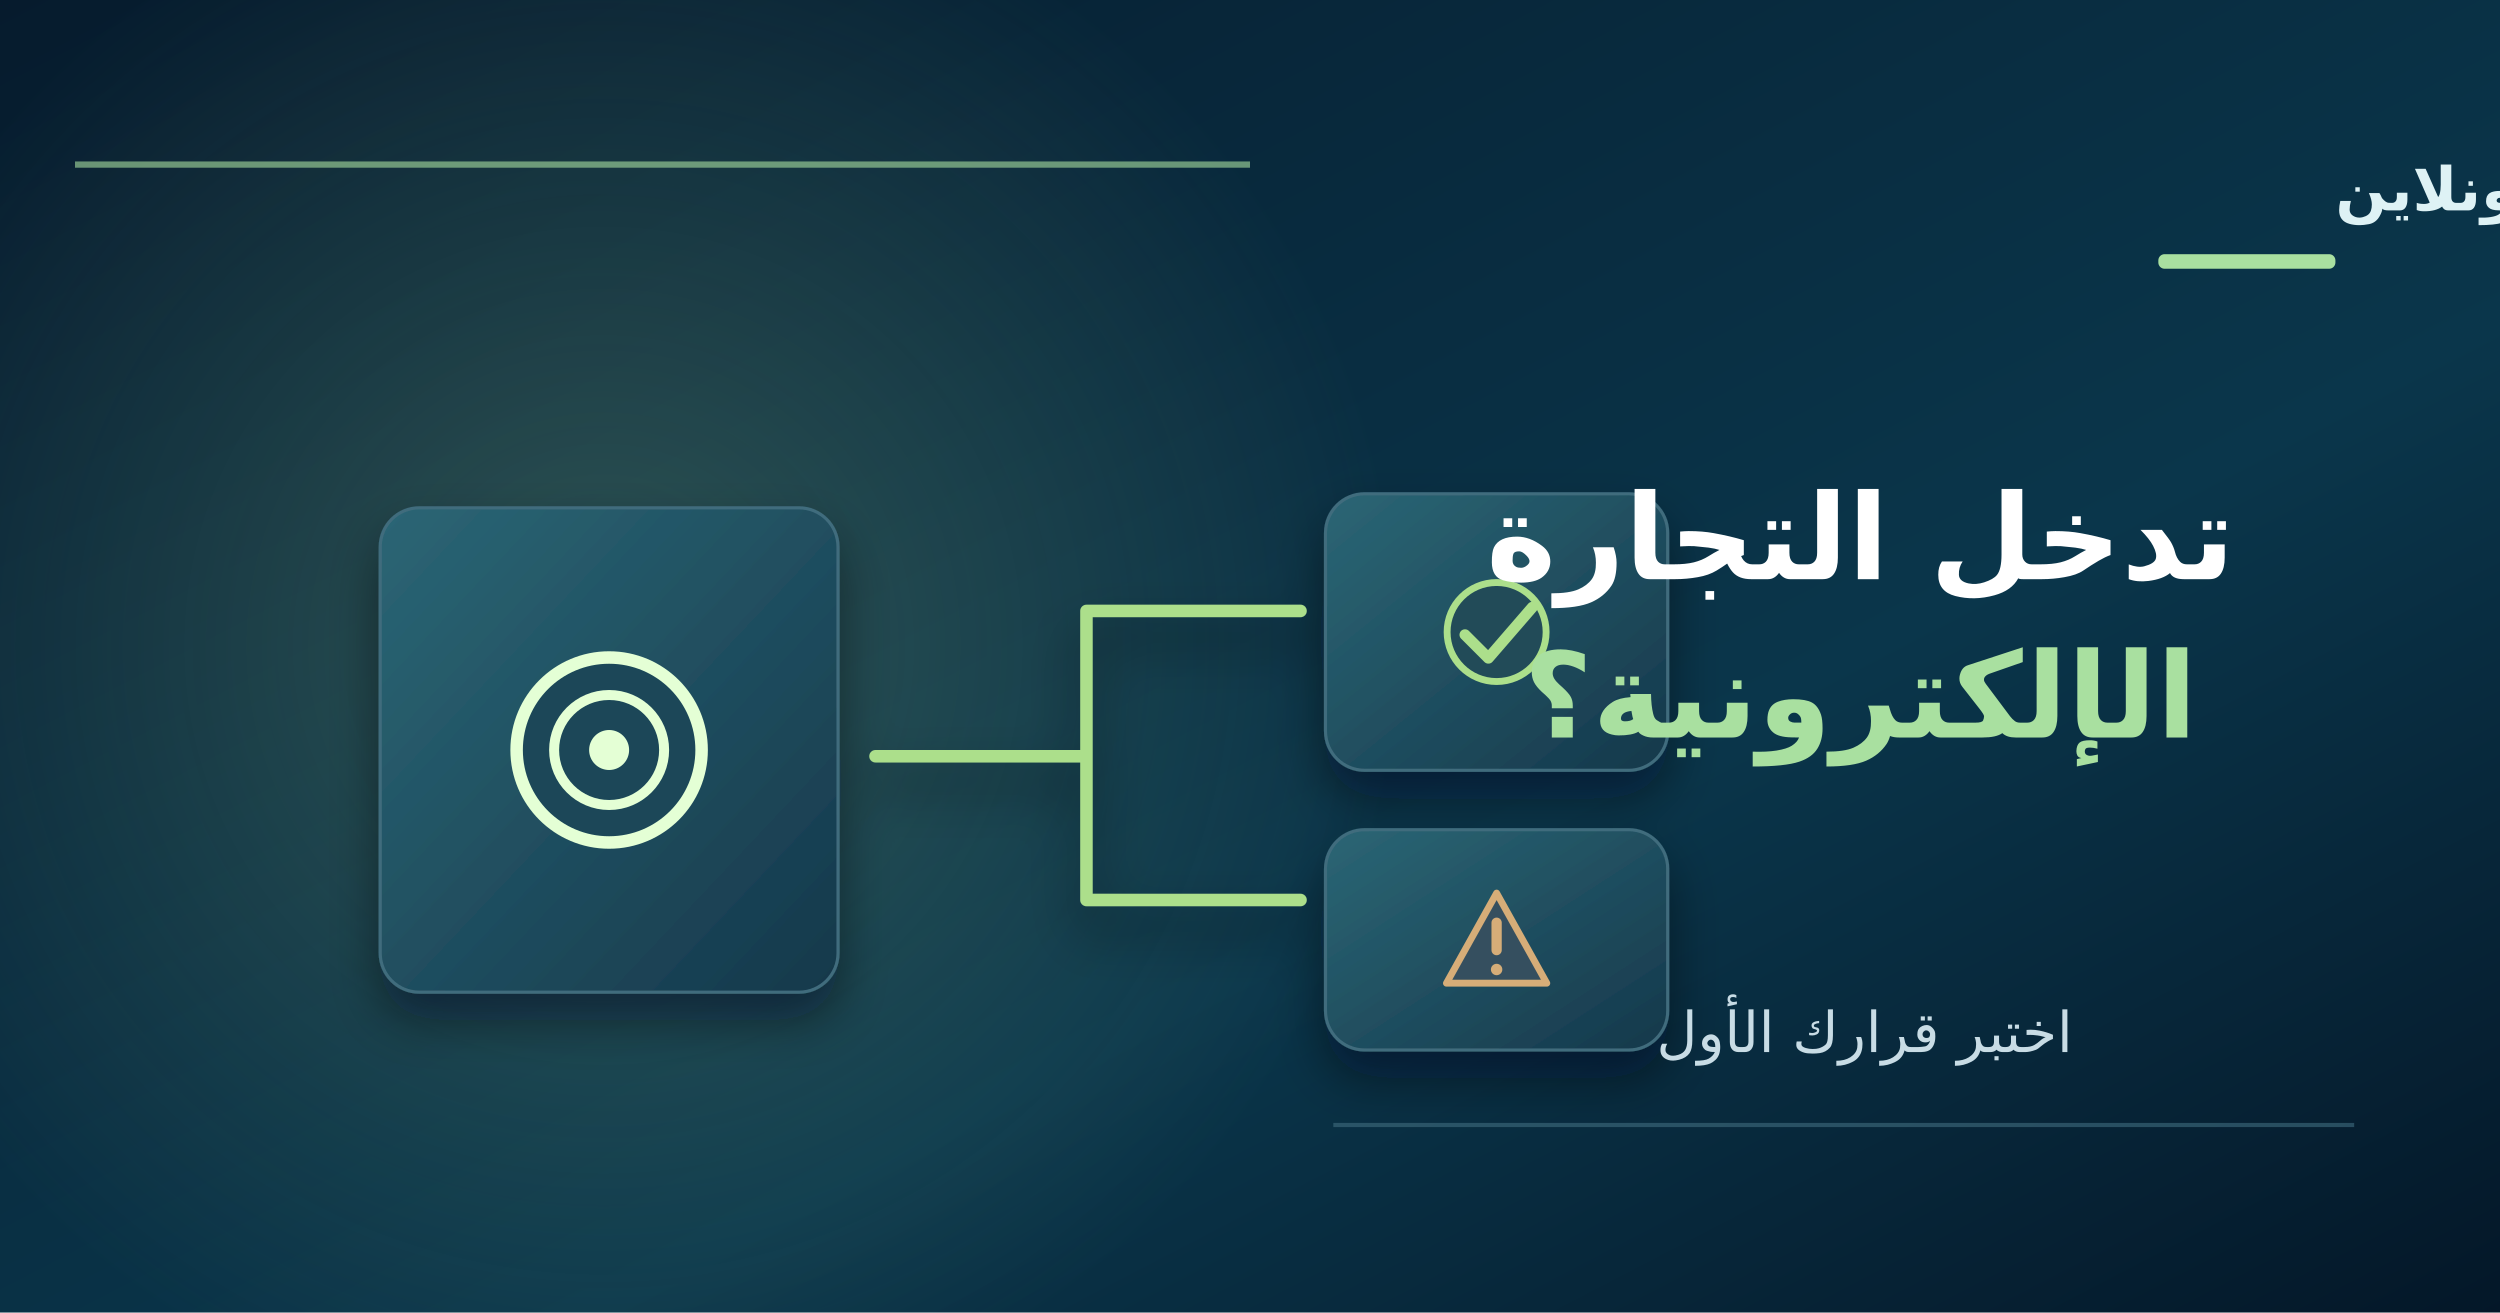
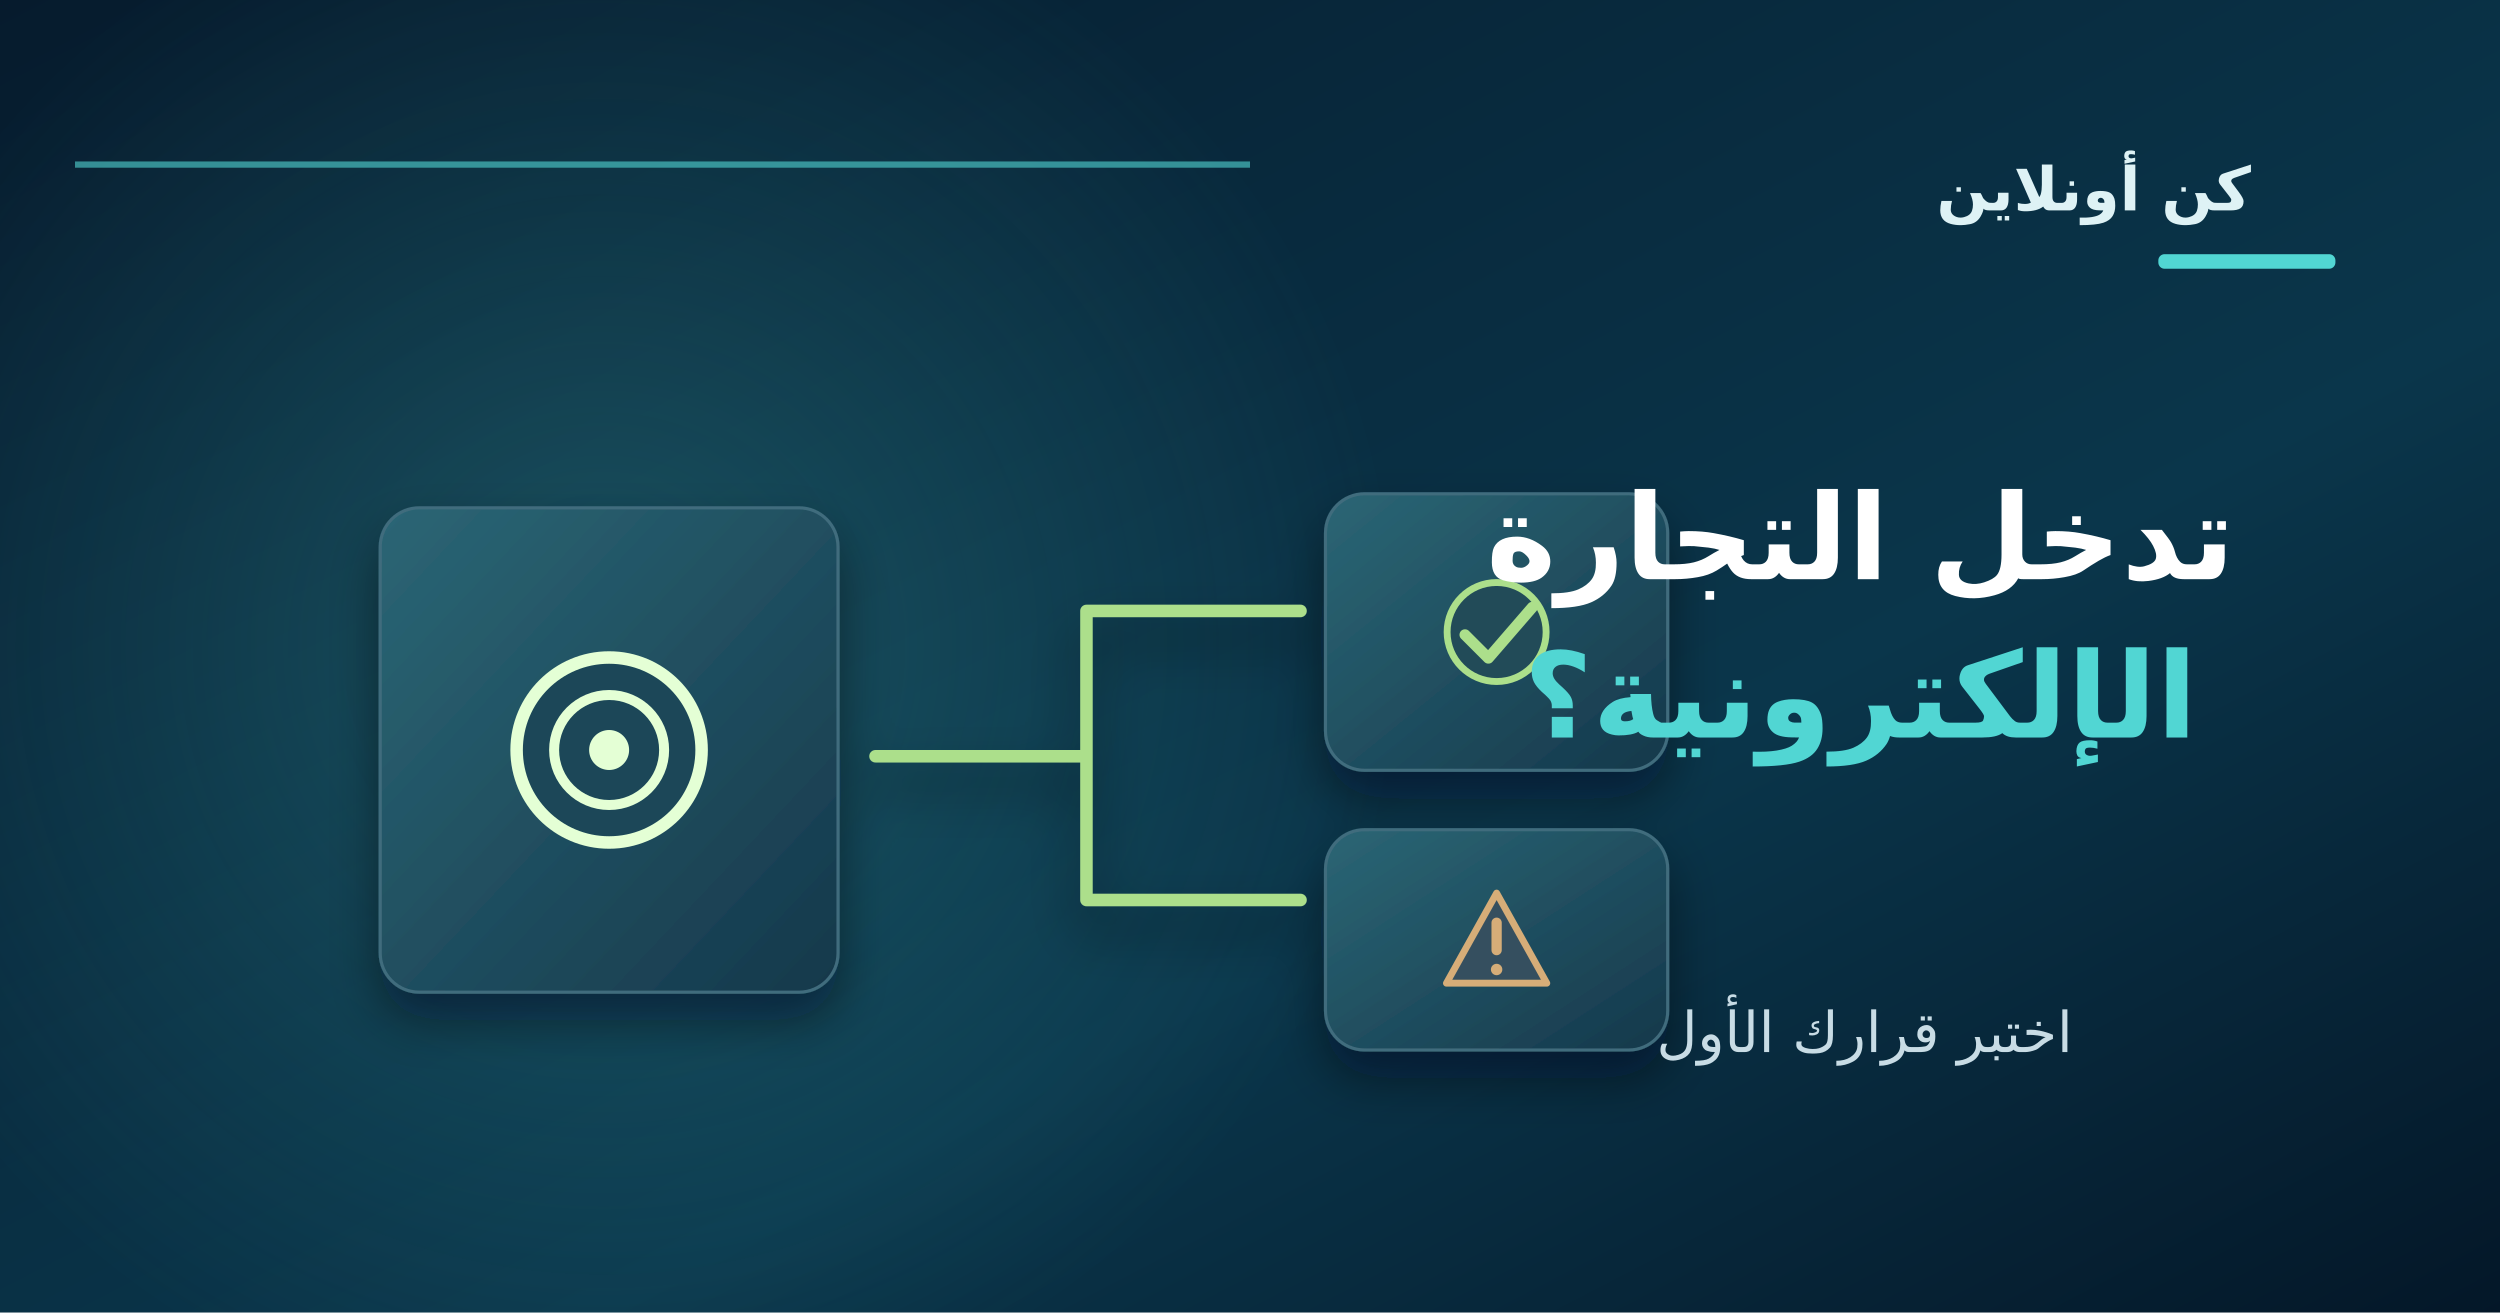
<svg xmlns="http://www.w3.org/2000/svg" width="1200" height="630" viewBox="0 0 1200 630" role="img" aria-labelledby="title desc">
  <defs>
    <linearGradient id="bg" x1="0" y1="0" x2="1" y2="1">
      <stop stop-color="#061b2d" />
      <stop offset=".62" stop-color="#0a364b" />
      <stop offset="1" stop-color="#041728" />
    </linearGradient>
    <radialGradient id="glow">
-       <stop stop-color="#a9e0a0" stop-opacity=".23" />
-       <stop offset="1" stop-color="#a9e0a0" stop-opacity="0" />
+       <stop stop-color="#51d6d3" stop-opacity=".23" />
+       <stop offset="1" stop-color="#51d6d3" stop-opacity="0" />
    </radialGradient>
    <linearGradient id="glass" x1="0" y1="0" x2="1" y2="1">
      <stop stop-color="#2b6675" />
      <stop offset="1" stop-color="#15384b" />
    </linearGradient>
    <filter id="drop" x="-30%" y="-30%" width="170%" height="170%">
      <feDropShadow dx="0" dy="17" stdDeviation="16" flood-color="#010e19" flood-opacity=".45" />
    </filter>
  </defs>
  <rect width="1200" height="630" fill="url(#bg)" />
  <circle cx="290" cy="310" r="381" fill="url(#glow)" />
-   <path d="M36 79H600" stroke="#a9e0a0" stroke-width="3" opacity=".6" />
+   <path d="M36 79H600" stroke="#51d6d3" stroke-width="3" opacity=".6" />
  <g id="topic-art" filter="url(#drop)" transform="translate(40 108) scale(.75)">
    <rect x="190" y="181" width="293" height="310" rx="25" fill="url(#glass)" stroke="#416c7d" stroke-width="2" />
    <g transform="translate(256.5 256) scale(1.6)">
      <circle cx="50" cy="50" r="37" fill="#1a4758" stroke="#e4ffd5" stroke-width="5" />
      <circle cx="50" cy="50" r="22" fill="none" stroke="#e4ffd5" stroke-width="4" />
      <circle cx="50" cy="50" r="8" fill="#e4ffd5" stroke="none" stroke-width="0" />
    </g>
    <path d="M507 340H642M642 340V247H779M642 340V432H779" fill="none" stroke="#acdf8b" stroke-width="8" stroke-linecap="round" stroke-linejoin="round" />
    <rect x="795" y="172" width="219" height="177" rx="25" fill="url(#glass)" stroke="#416c7d" stroke-width="2" />
    <g transform="translate(860.5 216.5) scale(0.88)">
      <circle cx="50" cy="50" r="36" fill="#214b58" stroke="#acdf8b" stroke-width="5" />
      <path d="M27 52L44 69L76 32" fill="none" stroke="#acdf8b" stroke-width="8" stroke-linecap="round" stroke-linejoin="round" />
    </g>
    <rect x="795" y="387" width="219" height="141" rx="25" fill="url(#glass)" stroke="#416c7d" stroke-width="2" />
    <g transform="translate(868 421) scale(0.73)">
      <path d="M50 9L94 88H6Z" fill="#36505e" stroke="#d6ad78" stroke-width="6" stroke-linecap="round" stroke-linejoin="round" />
      <path d="M50 35V59" fill="none" stroke="#d6ad78" stroke-width="9" stroke-linecap="round" stroke-linejoin="round" />
      <circle cx="50" cy="76" r="5" fill="#d6ad78" stroke="none" stroke-width="0" />
    </g>
  </g>
-   <text x="1121" y="101" direction="rtl" text-anchor="end" font-family="Cairo,Tajawal,Segoe UI,Arial,sans-serif" font-size="29" font-weight="700" fill="#def2f5">كن أونلاين</text>
-   <rect x="1036" y="122" width="85" height="7" rx="3" fill="#a9e0a0" />
+   <text x="1005" y="101" direction="rtl" text-anchor="middle" font-family="Cairo,Tajawal,Segoe UI,Arial,sans-serif" font-size="29" font-weight="700" fill="#def2f5">كن أونلاين</text>
+   <rect x="1036" y="122" width="85" height="7" rx="3" fill="#51d6d3" />
  <g id="hook">
    <text x="893" y="278" direction="rtl" unicode-bidi="plaintext" text-anchor="middle" font-family="Cairo,Tajawal,Segoe UI,Arial,sans-serif" font-size="57" font-weight="900" fill="#ffffff">تدخل التجارة</text>
-     <text x="893" y="354" direction="rtl" unicode-bidi="plaintext" text-anchor="middle" font-family="Cairo,Tajawal,Segoe UI,Arial,sans-serif" font-size="57" font-weight="900" fill="#a9e0a0">الإلكترونية؟</text>
+     <text x="893" y="354" direction="rtl" unicode-bidi="plaintext" text-anchor="middle" font-family="Cairo,Tajawal,Segoe UI,Arial,sans-serif" font-size="57" font-weight="900" fill="#51d6d3">الإلكترونية؟</text>
  </g>
  <text x="895" y="505" direction="rtl" text-anchor="middle" font-family="Cairo,Tajawal,Segoe UI,Arial,sans-serif" font-size="27" fill="#c8dce5">اختبر قرارك الأول</text>
-   <path d="M640 540H1130" stroke="#3f6d7f" stroke-width="2" opacity=".6" />
</svg>
